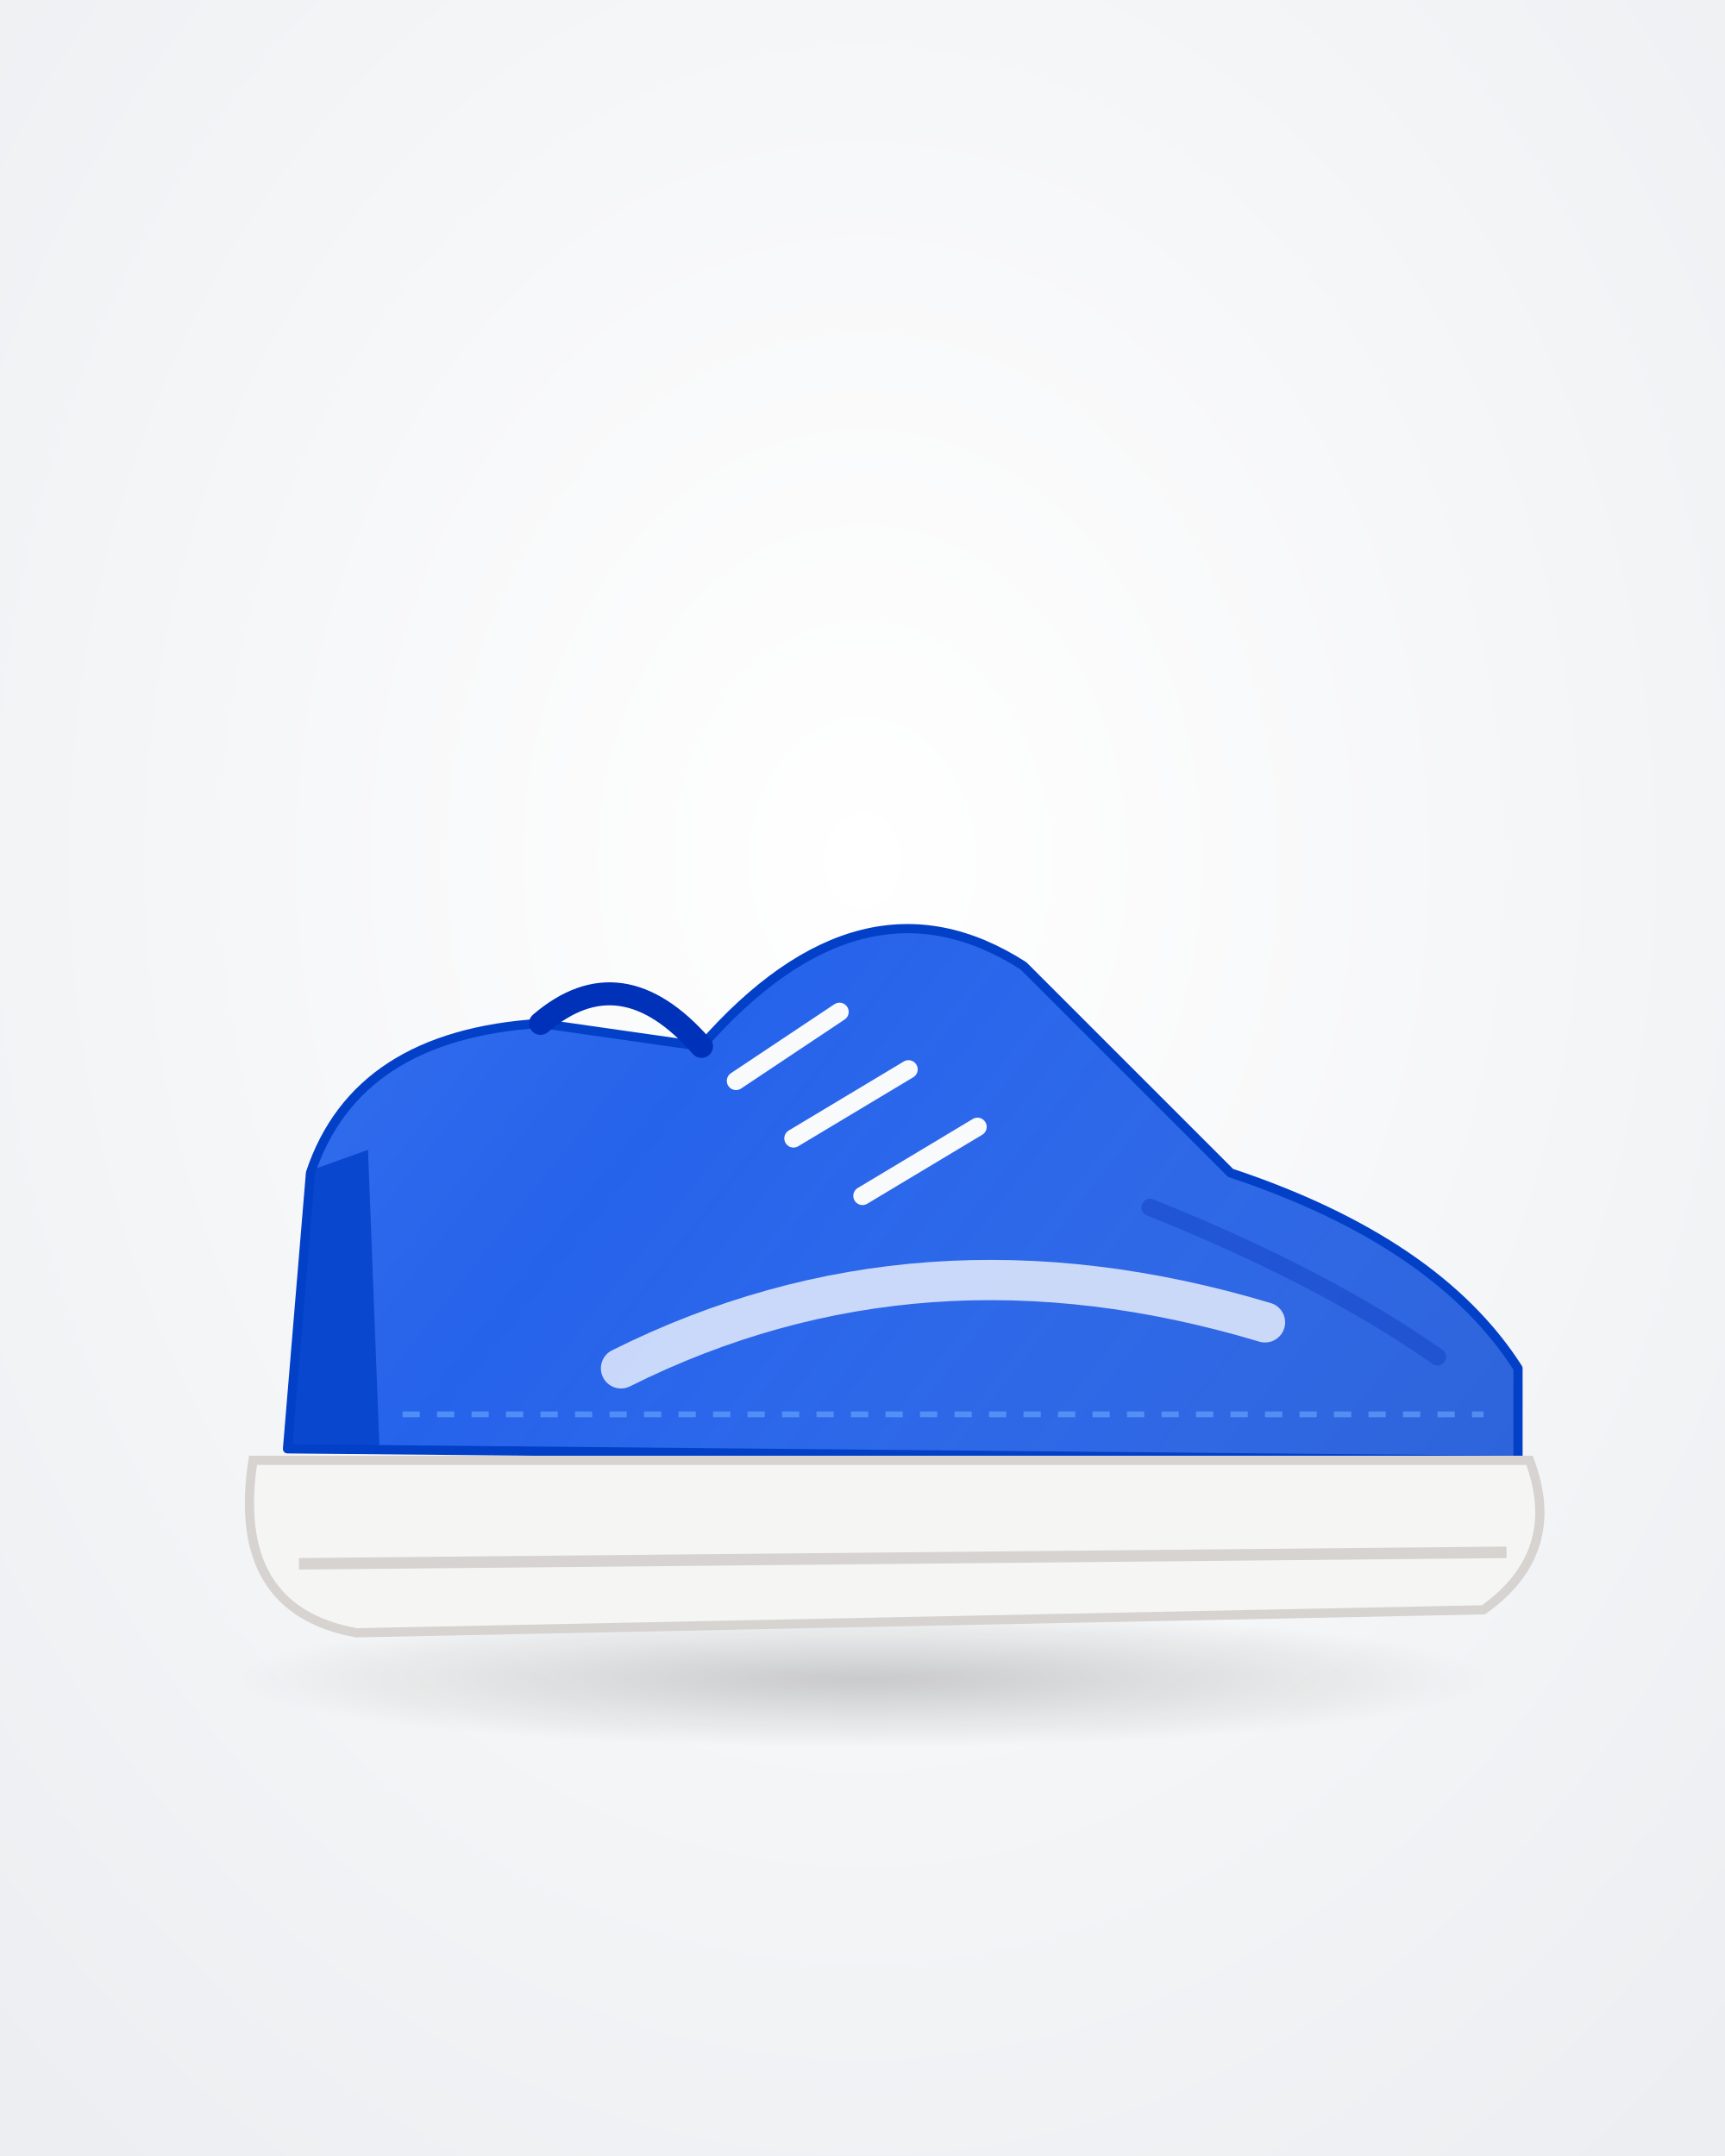
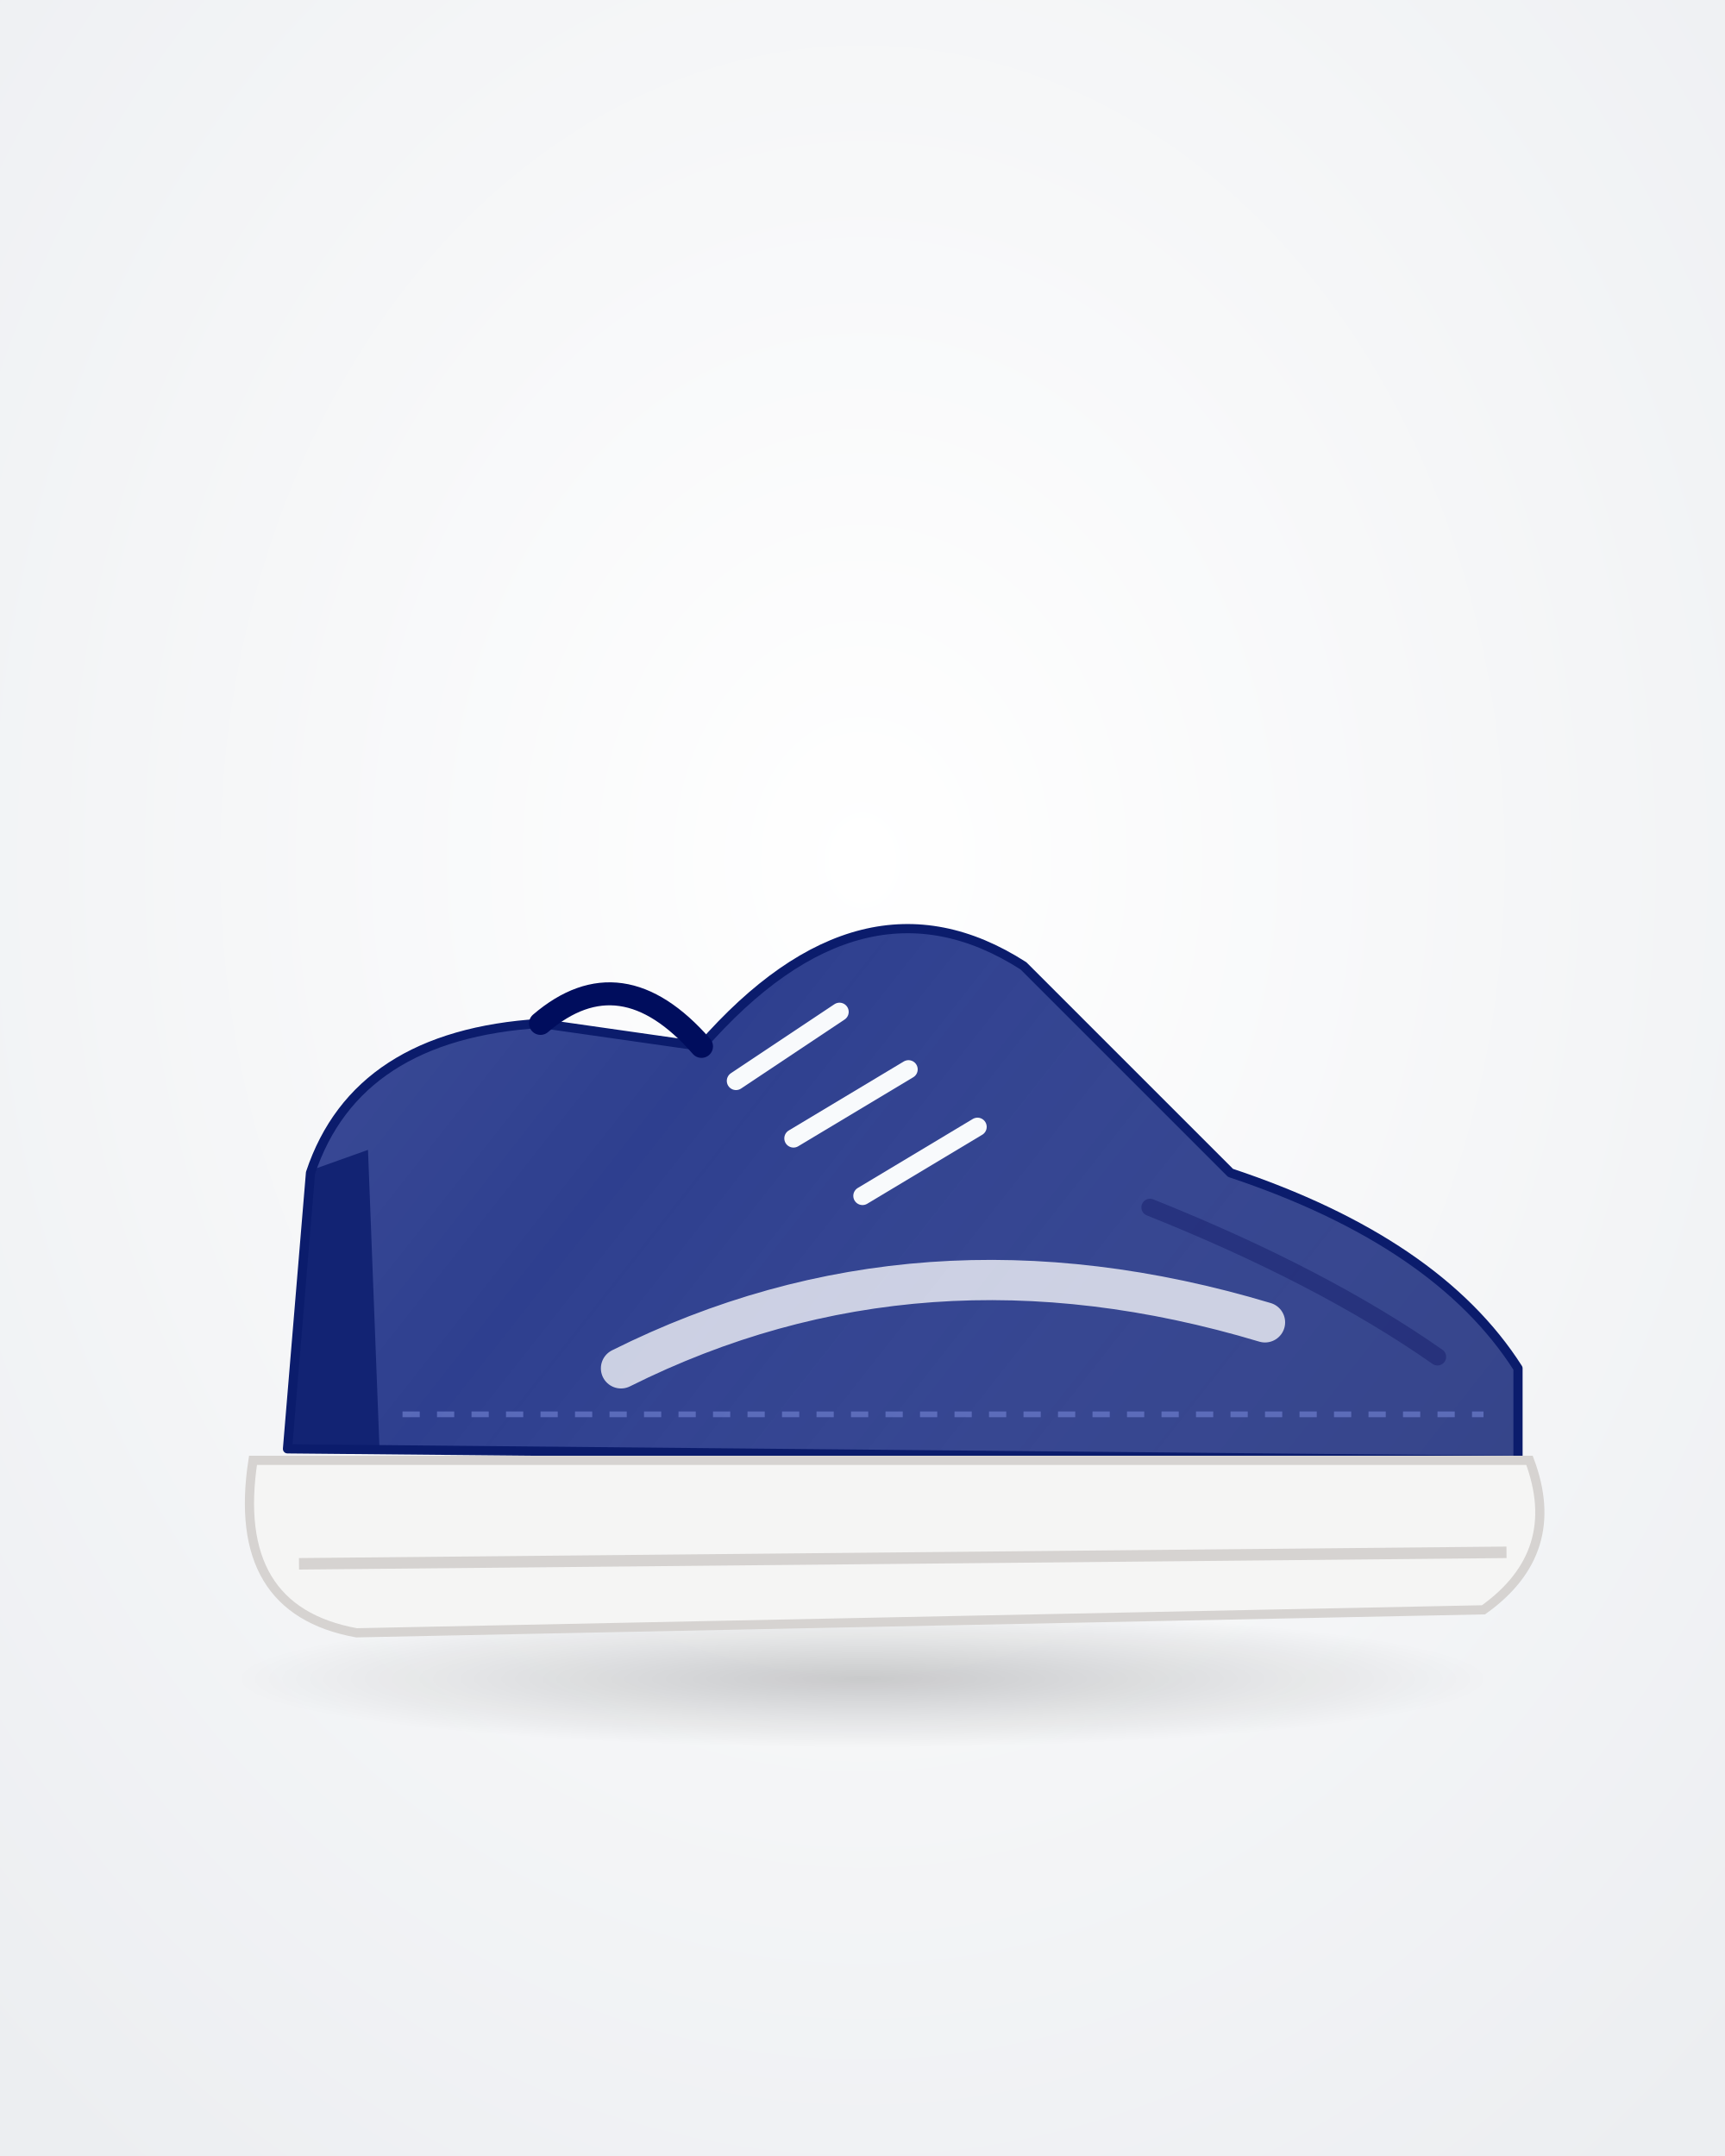
<svg xmlns="http://www.w3.org/2000/svg" viewBox="0 0 300 375" width="600" height="750">
  <defs>
    <radialGradient id="bg" cx="50%" cy="40%" r="75%">
      <stop offset="0" stop-color="#ffffff" />
      <stop offset="1" stop-color="#eceef1" />
    </radialGradient>
    <linearGradient id="light" x1="0" x2="1" y1="0" y2="1">
      <stop offset="0" stop-color="#ffffff" stop-opacity="0.22" />
      <stop offset="0.45" stop-color="#ffffff" stop-opacity="0" />
      <stop offset="1" stop-color="#000000" stop-opacity="0.22" />
    </linearGradient>
    <linearGradient id="metal" x1="0" x2="1" y1="0" y2="1">
      <stop offset="0" stop-color="#f4f4f5" />
      <stop offset="0.5" stop-color="#a1a1aa" />
      <stop offset="1" stop-color="#e4e4e7" />
    </linearGradient>
    <radialGradient id="floor" cx="50%" cy="50%" r="50%">
      <stop offset="0" stop-color="#000" stop-opacity="0.18" />
      <stop offset="1" stop-color="#000" stop-opacity="0" />
    </radialGradient>
  </defs>
  <rect width="300" height="375" fill="url(#bg)" />
  <ellipse cx="150" cy="292" rx="110" ry="12" fill="url(#floor)" />
  <clipPath id="clip4">
    <path d="M50 252 L54 204 Q62 180 94 178 L122 182 Q150 150 178 168 L214 204 Q250 216 264 238 L264 254 Z" />
  </clipPath>
-   <path d="M50 252 L54 204 Q62 180 94 178 L122 182 Q150 150 178 168 L214 204 Q250 216 264 238 L264 254 Z" fill="#2563eb" />
+   <path d="M50 252 L54 204 Q62 180 94 178 L122 182 Q150 150 178 168 L214 204 Q250 216 264 238 L264 254 Z" fill="#2e3f8f" />
  <g clip-path="url(#clip4)">
    <rect x="0" y="0" width="300" height="375" fill="url(#light)" />
-     <path d="M50 252 L50 205 L64 200 L66 252 Z" fill="#0947cf" />
+     <path d="M50 252 L50 205 L64 200 L66 252 Z" fill="#122373" />
    <path d="M108 238 Q160 212 220 230" fill="none" stroke="#ffffff" stroke-width="7" stroke-linecap="round" opacity="0.75" />
-     <path d="M70 246 L258 246" fill="none" stroke="#6ba9ff" stroke-width="1" stroke-dasharray="3 3" opacity="0.6" />
-     <path d="M200 210 Q230 222 250 236" fill="none" stroke="#0027af" stroke-width="3" stroke-linecap="round" opacity="0.3" />
+     <path d="M70 246 L258 246" fill="none" stroke="#7485d5" stroke-width="1" stroke-dasharray="3 3" opacity="0.6" />
+     <path d="M200 210 Q230 222 250 236" fill="none" stroke="#000353" stroke-width="3" stroke-linecap="round" opacity="0.3" />
  </g>
-   <path d="M50 252 L54 204 Q62 180 94 178 L122 182 Q150 150 178 168 L214 204 Q250 216 264 238 L264 254 Z" fill="none" stroke="#0240c8" stroke-width="1.6" stroke-linejoin="round" />
-   <path d="M94 178 Q108 166 122 182" fill="none" stroke="#0031b9" stroke-width="4" stroke-linecap="round" />
+   <path d="M50 252 L54 204 Q62 180 94 178 L122 182 Q150 150 178 168 L214 204 Q250 216 264 238 L264 254 Z" fill="none" stroke="#0b1c6c" stroke-width="1.6" stroke-linejoin="round" />
+   <path d="M94 178 Q108 166 122 182" fill="none" stroke="#000d5d" stroke-width="4" stroke-linecap="round" />
  <g stroke="#f8fafc" stroke-width="3.2" stroke-linecap="round">
    <path d="M128 188 L146 176" />
    <path d="M138 198 L158 186" />
    <path d="M150 208 L170 196" />
  </g>
  <path d="M44 254 L266 254 Q272 270 258 280 L62 284 Q40 280 44 254 Z" fill="#f5f5f4" stroke="#d6d3d1" stroke-width="1.6" />
  <path d="M52 272 L262 270" stroke="#d6d3d1" stroke-width="2" />
</svg>
